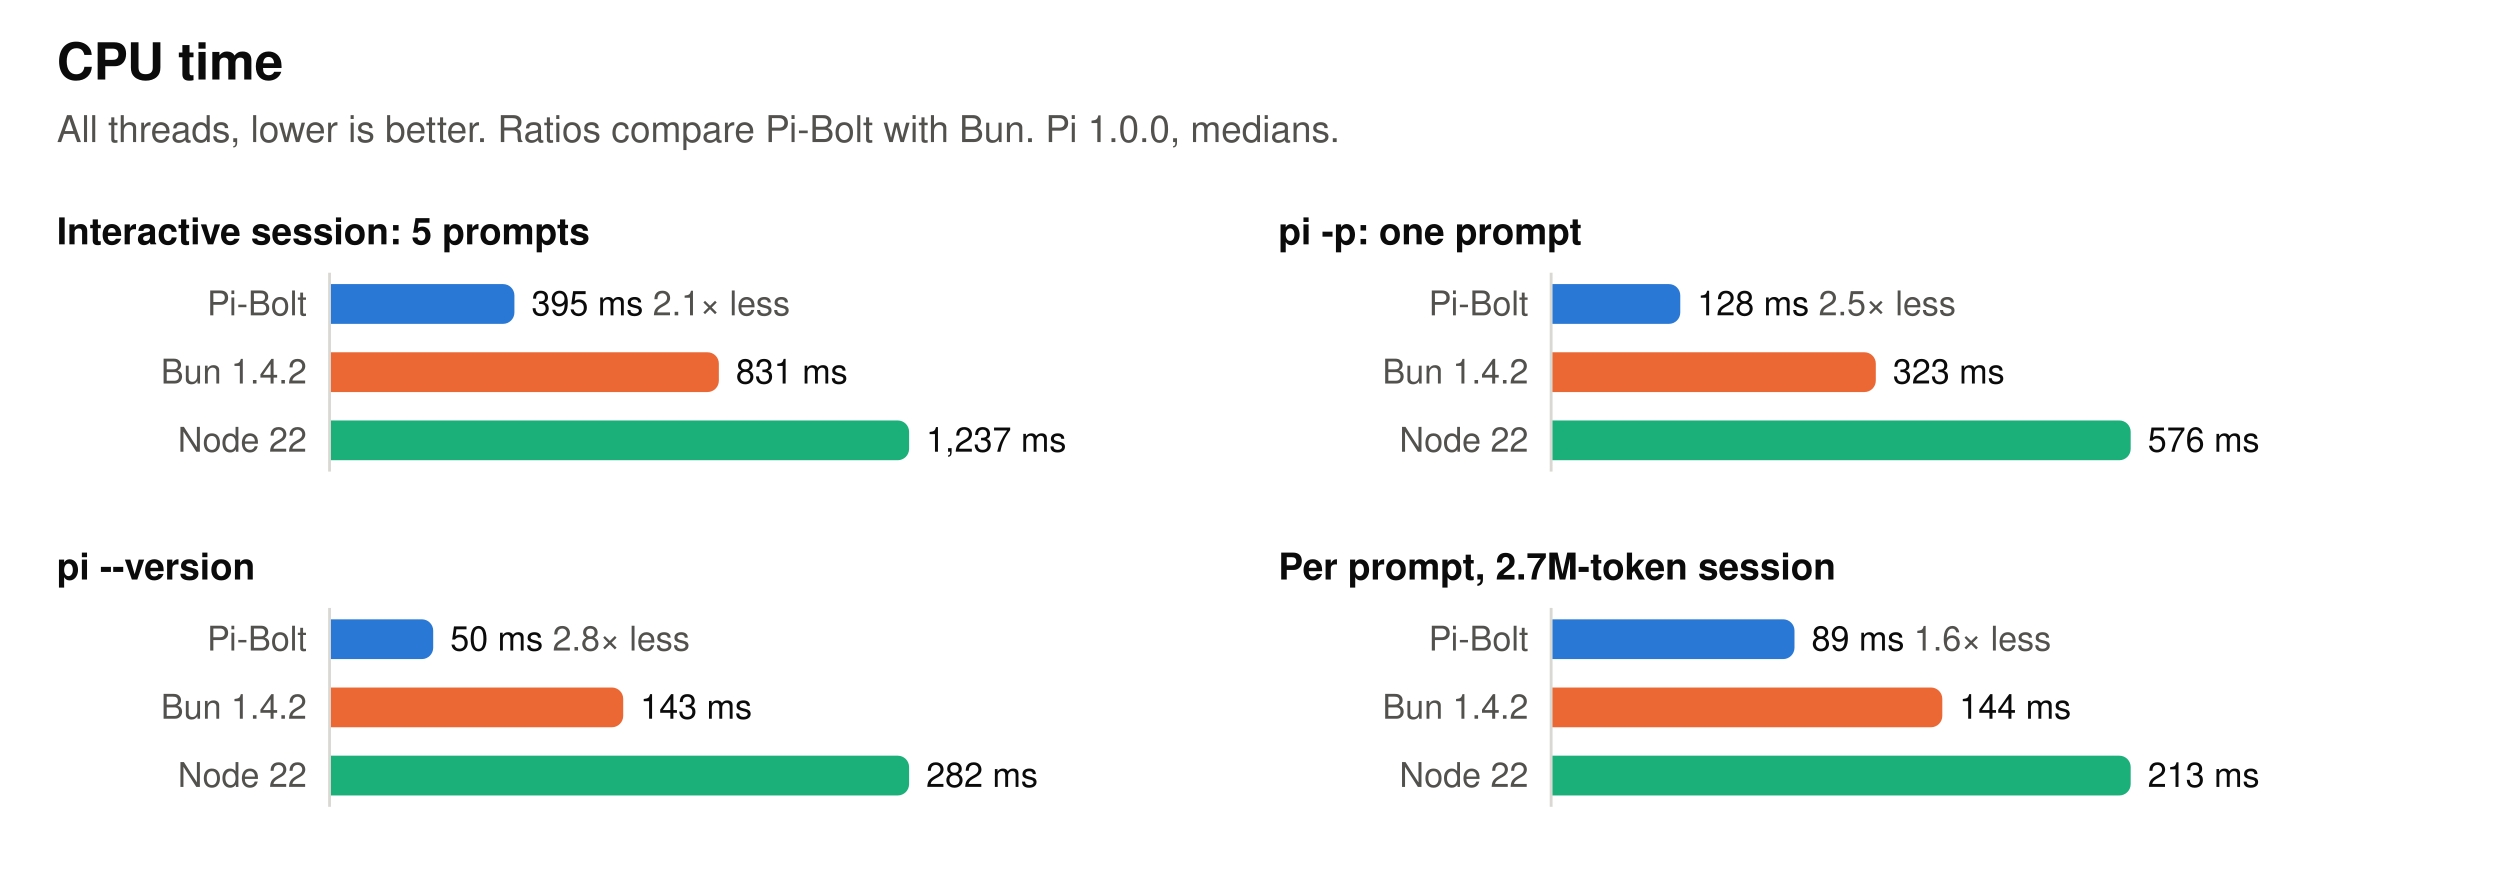
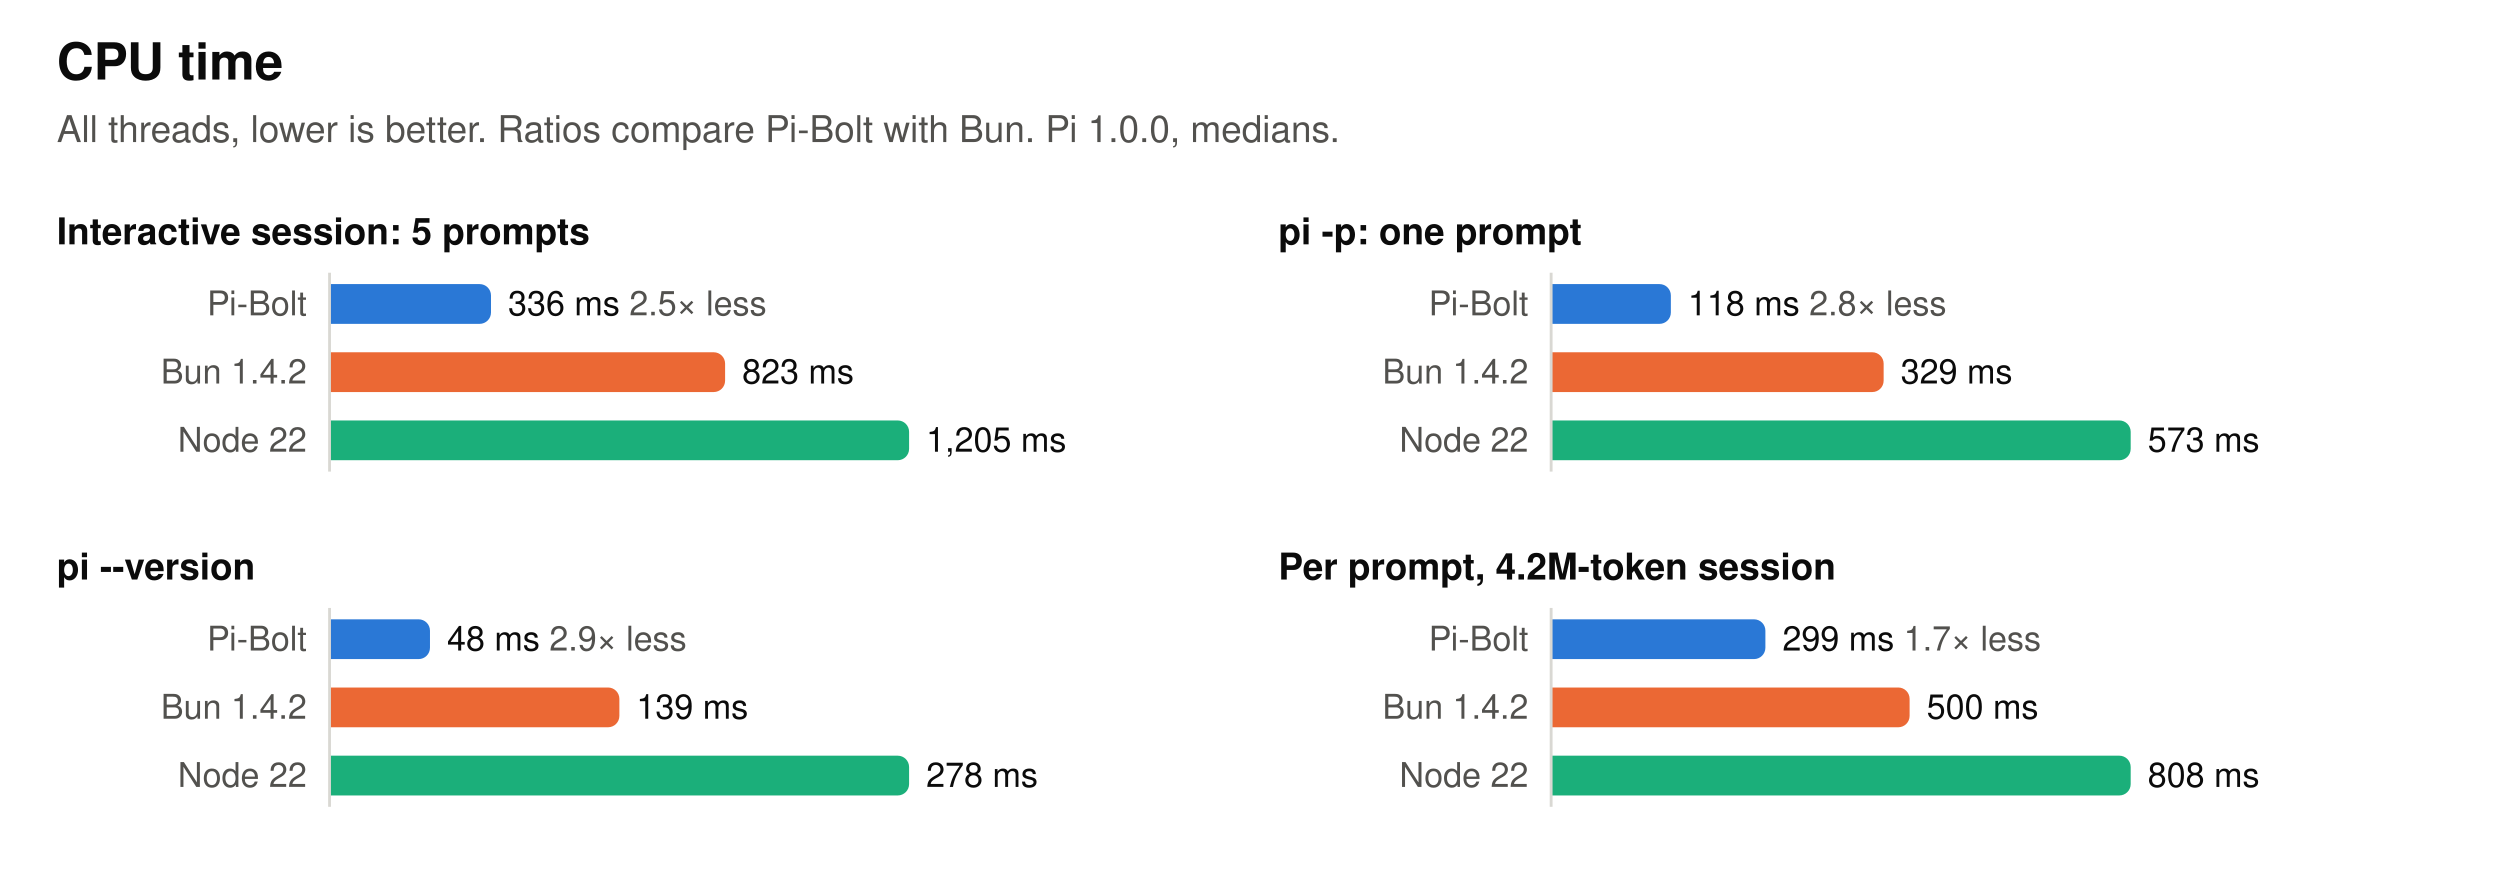
<svg xmlns="http://www.w3.org/2000/svg" width="880" height="306" viewBox="0 0 880 306" role="img" aria-label="CPU time: All threads, lower is better. Ratios compare Pi-Bolt with Bun. Pi 1.0.0, medians.">
  <style>text{font-family:-apple-system, BlinkMacSystemFont, 'Segoe UI', Helvetica, Arial, sans-serif;font-variant-numeric:tabular-nums}</style>
  <text x="20" y="28" font-size="18" font-weight="600" fill="#0b0b0b">CPU time</text>
  <text x="20" y="50" font-size="13" fill="#52514e">All threads, lower is better. Ratios compare Pi-Bolt with Bun. Pi 1.0.0, medians.</text>
  <text x="20" y="86" font-size="13" font-weight="600" fill="#0b0b0b">Interactive session: 5 prompts</text>
  <text x="108" y="111" font-size="12" text-anchor="end" fill="#52514e">Pi-Bolt</text>
-   <path d="M116,100 h61.077 a4,4 0 0 1 4,4 v6 a4,4 0 0 1 -4,4 h-61.077 z" fill="#2a78d6" />
-   <text x="187.077" y="111" font-size="12" fill="#0b0b0b">395 ms <tspan fill="#52514e">2.1× less</tspan>
+   <path d="M116,100 h52.83 a4,4 0 0 1 4,4 v6 a4,4 0 0 1 -4,4 h-52.83 z" fill="#2a78d6" />
+   <text x="178.83" y="111" font-size="12" fill="#0b0b0b">336 ms <tspan fill="#52514e">2.5× less</tspan>
  </text>
  <text x="108" y="135" font-size="12" text-anchor="end" fill="#52514e">Bun 1.4.2</text>
-   <path d="M116,124 h133.04 a4,4 0 0 1 4,4 v6 a4,4 0 0 1 -4,4 h-133.04 z" fill="#eb6834" />
-   <text x="259.04" y="135" font-size="12" fill="#0b0b0b">831 ms</text>
+   <path d="M116,124 h135.234 a4,4 0 0 1 4,4 v6 a4,4 0 0 1 -4,4 h-135.234 z" fill="#eb6834" />
+   <text x="261.234" y="135" font-size="12" fill="#0b0b0b">823 ms</text>
  <text x="108" y="159" font-size="12" text-anchor="end" fill="#52514e">Node 22</text>
  <path d="M116,148 h200.0 a4,4 0 0 1 4,4 v6 a4,4 0 0 1 -4,4 h-200.0 z" fill="#1baf7a" />
-   <text x="326.0" y="159" font-size="12" fill="#0b0b0b">1,237 ms</text>
+   <text x="326.0" y="159" font-size="12" fill="#0b0b0b">1,205 ms</text>
  <line x1="116" y1="96" x2="116" y2="166" stroke="#d9d8d3" />
  <text x="450" y="86" font-size="13" font-weight="600" fill="#0b0b0b">pi -p: one prompt</text>
  <text x="538" y="111" font-size="12" text-anchor="end" fill="#52514e">Pi-Bolt</text>
-   <path d="M546,100 h41.458 a4,4 0 0 1 4,4 v6 a4,4 0 0 1 -4,4 h-41.458 z" fill="#2a78d6" />
-   <text x="597.458" y="111" font-size="12" fill="#0b0b0b">128 ms <tspan fill="#52514e">2.5× less</tspan>
+   <path d="M546,100 h38.143 a4,4 0 0 1 4,4 v6 a4,4 0 0 1 -4,4 h-38.143 z" fill="#2a78d6" />
+   <text x="594.143" y="111" font-size="12" fill="#0b0b0b">118 ms <tspan fill="#52514e">2.8× less</tspan>
  </text>
  <text x="538" y="135" font-size="12" text-anchor="end" fill="#52514e">Bun 1.4.2</text>
-   <path d="M546,124 h110.284 a4,4 0 0 1 4,4 v6 a4,4 0 0 1 -4,4 h-110.284 z" fill="#eb6834" />
-   <text x="666.284" y="135" font-size="12" fill="#0b0b0b">323 ms</text>
+   <path d="M546,124 h113.041 a4,4 0 0 1 4,4 v6 a4,4 0 0 1 -4,4 h-113.041 z" fill="#eb6834" />
+   <text x="669.041" y="135" font-size="12" fill="#0b0b0b">329 ms</text>
  <text x="538" y="159" font-size="12" text-anchor="end" fill="#52514e">Node 22</text>
  <path d="M546,148 h200.0 a4,4 0 0 1 4,4 v6 a4,4 0 0 1 -4,4 h-200.0 z" fill="#1baf7a" />
-   <text x="756.0" y="159" font-size="12" fill="#0b0b0b">576 ms</text>
+   <text x="756.0" y="159" font-size="12" fill="#0b0b0b">573 ms</text>
  <line x1="546" y1="96" x2="546" y2="166" stroke="#d9d8d3" />
  <text x="20" y="204" font-size="13" font-weight="600" fill="#0b0b0b">pi --version</text>
  <text x="108" y="229" font-size="12" text-anchor="end" fill="#52514e">Pi-Bolt</text>
-   <path d="M116,218 h32.487 a4,4 0 0 1 4,4 v6 a4,4 0 0 1 -4,4 h-32.487 z" fill="#2a78d6" />
-   <text x="158.487" y="229" font-size="12" fill="#0b0b0b">50 ms <tspan fill="#52514e">2.8× less</tspan>
+   <path d="M116,218 h31.352 a4,4 0 0 1 4,4 v6 a4,4 0 0 1 -4,4 h-31.352 z" fill="#2a78d6" />
+   <text x="157.352" y="229" font-size="12" fill="#0b0b0b">48 ms <tspan fill="#52514e">2.9× less</tspan>
  </text>
  <text x="108" y="253" font-size="12" text-anchor="end" fill="#52514e">Bun 1.4.2</text>
-   <path d="M116,242 h99.37 a4,4 0 0 1 4,4 v6 a4,4 0 0 1 -4,4 h-99.37 z" fill="#eb6834" />
-   <text x="225.37" y="253" font-size="12" fill="#0b0b0b">143 ms</text>
+   <path d="M116,242 h98.021 a4,4 0 0 1 4,4 v6 a4,4 0 0 1 -4,4 h-98.021 z" fill="#eb6834" />
+   <text x="224.021" y="253" font-size="12" fill="#0b0b0b">139 ms</text>
  <text x="108" y="277" font-size="12" text-anchor="end" fill="#52514e">Node 22</text>
  <path d="M116,266 h200.0 a4,4 0 0 1 4,4 v6 a4,4 0 0 1 -4,4 h-200.0 z" fill="#1baf7a" />
-   <text x="326.0" y="277" font-size="12" fill="#0b0b0b">282 ms</text>
+   <text x="326.0" y="277" font-size="12" fill="#0b0b0b">278 ms</text>
  <line x1="116" y1="214" x2="116" y2="284" stroke="#d9d8d3" />
-   <text x="450" y="204" font-size="13" font-weight="600" fill="#0b0b0b">Per prompt, 2.7M-token session</text>
+   <text x="450" y="204" font-size="13" font-weight="600" fill="#0b0b0b">Per prompt, 4.2M-token session</text>
  <text x="538" y="229" font-size="12" text-anchor="end" fill="#52514e">Pi-Bolt</text>
-   <path d="M546,218 h81.663 a4,4 0 0 1 4,4 v6 a4,4 0 0 1 -4,4 h-81.663 z" fill="#2a78d6" />
-   <text x="637.663" y="229" font-size="12" fill="#0b0b0b">89 ms <tspan fill="#52514e">1.6× less</tspan>
+   <path d="M546,218 h71.417 a4,4 0 0 1 4,4 v6 a4,4 0 0 1 -4,4 h-71.417 z" fill="#2a78d6" />
+   <text x="627.417" y="229" font-size="12" fill="#0b0b0b">299 ms <tspan fill="#52514e">1.7× less</tspan>
  </text>
  <text x="538" y="253" font-size="12" text-anchor="end" fill="#52514e">Bun 1.4.2</text>
-   <path d="M546,242 h133.693 a4,4 0 0 1 4,4 v6 a4,4 0 0 1 -4,4 h-133.693 z" fill="#eb6834" />
-   <text x="689.693" y="253" font-size="12" fill="#0b0b0b">144 ms</text>
+   <path d="M546,242 h122.183 a4,4 0 0 1 4,4 v6 a4,4 0 0 1 -4,4 h-122.183 z" fill="#eb6834" />
+   <text x="678.183" y="253" font-size="12" fill="#0b0b0b">500 ms</text>
  <text x="538" y="277" font-size="12" text-anchor="end" fill="#52514e">Node 22</text>
  <path d="M546,266 h200.0 a4,4 0 0 1 4,4 v6 a4,4 0 0 1 -4,4 h-200.0 z" fill="#1baf7a" />
-   <text x="756.0" y="277" font-size="12" fill="#0b0b0b">213 ms</text>
+   <text x="756.0" y="277" font-size="12" fill="#0b0b0b">808 ms</text>
  <line x1="546" y1="214" x2="546" y2="284" stroke="#d9d8d3" />
</svg>
